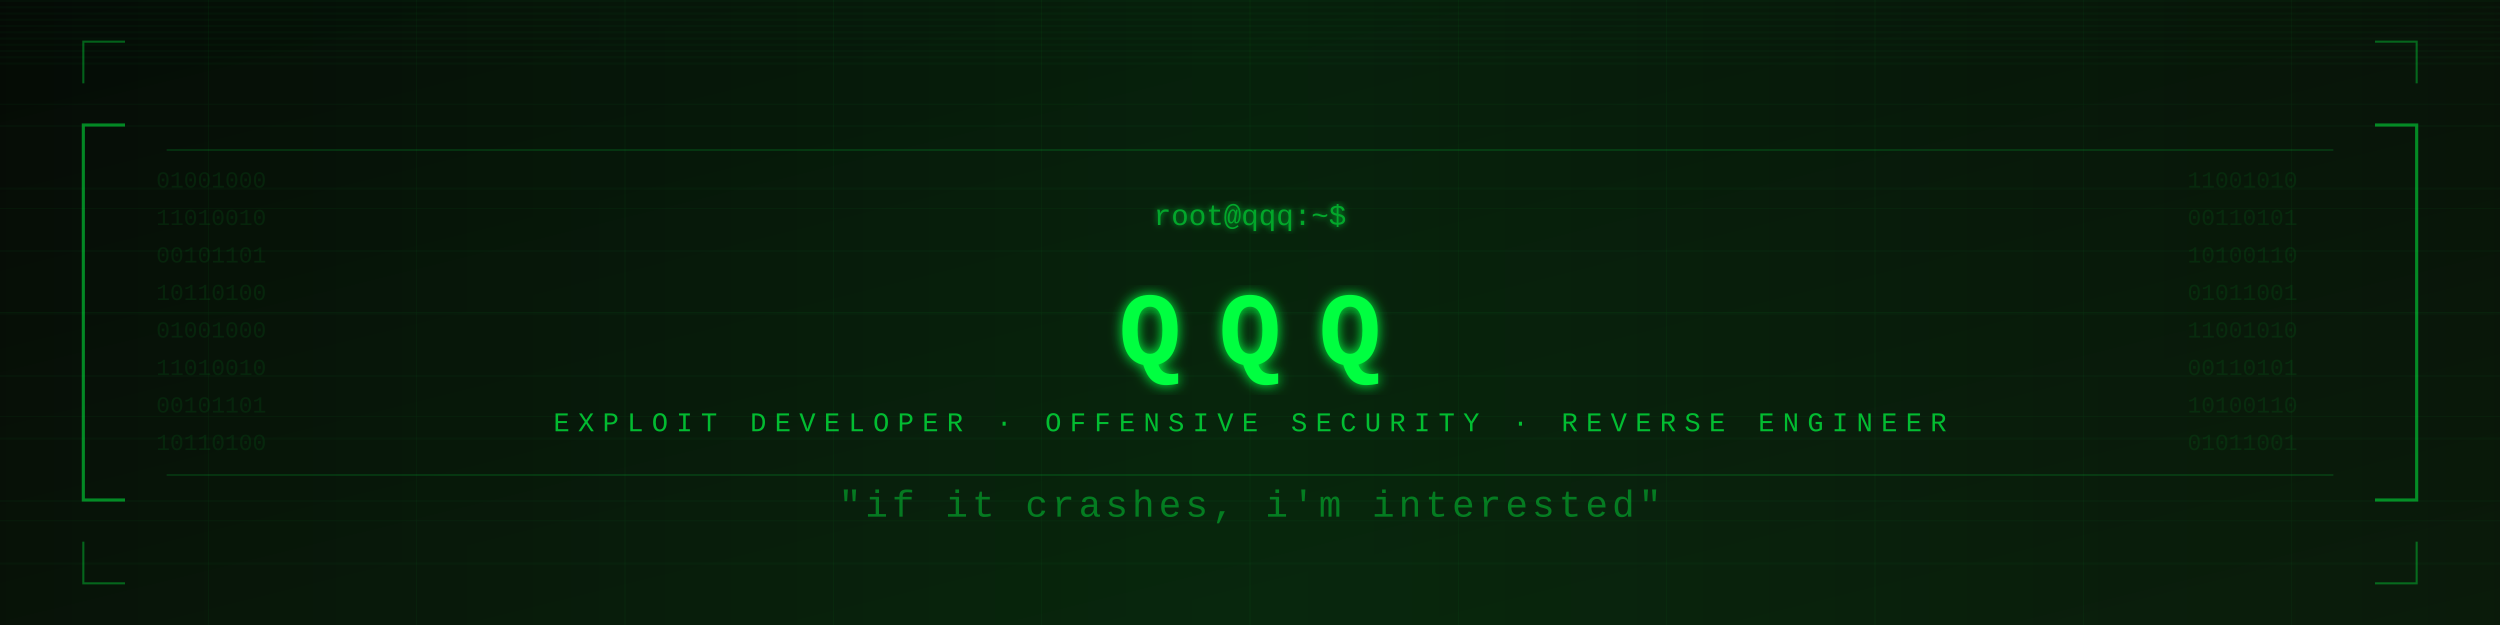
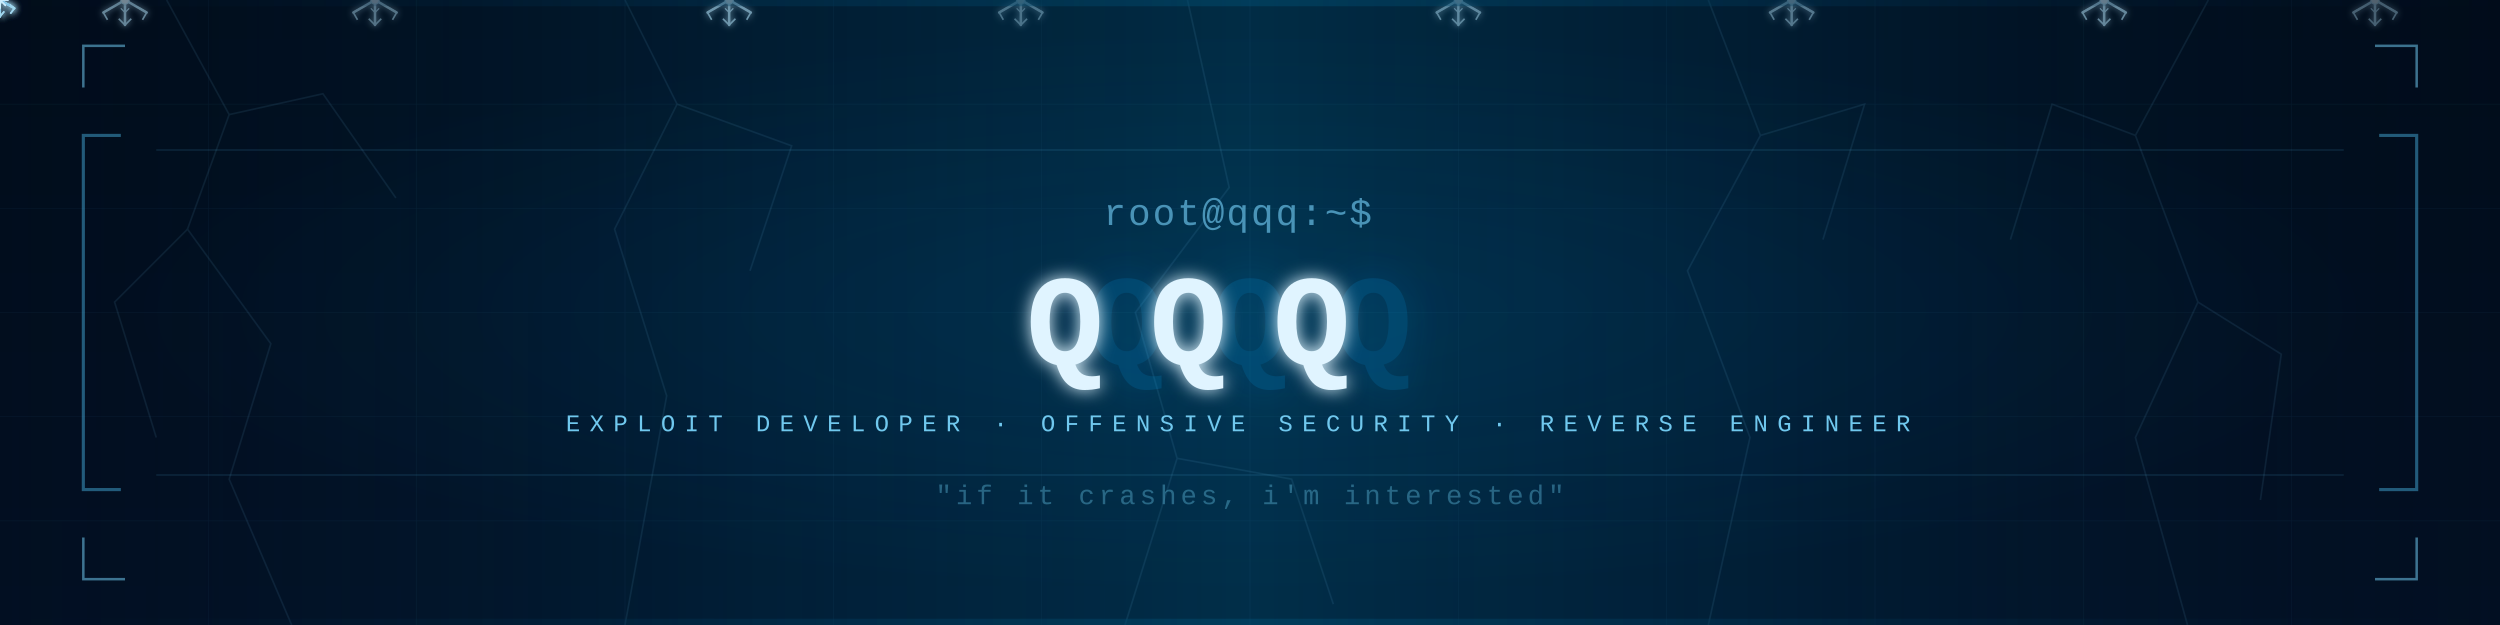
- <svg xmlns="http://www.w3.org/2000/svg" viewBox="0 0 1200 300" width="1200" height="300">
+ <svg xmlns="http://www.w3.org/2000/svg" xmlns:xlink="http://www.w3.org/1999/xlink" viewBox="0 0 1200 300" width="1200" height="300">
  <defs>
-     <linearGradient id="bg" x1="0%" y1="0%" x2="100%" y2="100%">
-       <stop offset="0%" style="stop-color:#050a05;stop-opacity:1" />
-       <stop offset="100%" style="stop-color:#0a1a0a;stop-opacity:1" />
+     <linearGradient id="bg" x1="0" y1="0" x2="0" y2="1">
+       <stop offset="0%" stop-color="#010c1a" />
+       <stop offset="100%" stop-color="#020f22" />
    </linearGradient>
-     <linearGradient id="glow" x1="0%" y1="0%" x2="100%" y2="0%">
-       <stop offset="0%" style="stop-color:#00ff41;stop-opacity:0" />
-       <stop offset="50%" style="stop-color:#00ff41;stop-opacity:0.15" />
-       <stop offset="100%" style="stop-color:#00ff41;stop-opacity:0" />
+     <linearGradient id="aurora-h" x1="0" y1="0" x2="1" y2="0">
+       <stop offset="0%" stop-color="#001830" stop-opacity="0" />
+       <stop offset="30%" stop-color="#003a5c" stop-opacity="0.35" />
+       <stop offset="50%" stop-color="#004d70" stop-opacity="0.5" />
+       <stop offset="70%" stop-color="#003a5c" stop-opacity="0.35" />
+       <stop offset="100%" stop-color="#001830" stop-opacity="0" />
    </linearGradient>
-     <filter id="textglow">
-       <feGaussianBlur stdDeviation="3" result="blur" />
+     <radialGradient id="center-glow" cx="50%" cy="50%" r="45%">
+       <stop offset="0%" stop-color="#00aaff" stop-opacity="0.08" />
+       <stop offset="100%" stop-color="#00aaff" stop-opacity="0" />
+     </radialGradient>
+     <filter id="glow-text" x="-20%" y="-40%" width="140%" height="180%">
+       <feGaussianBlur in="SourceGraphic" stdDeviation="4" result="blur" />
      <feMerge>
        <feMergeNode in="blur" />
        <feMergeNode in="SourceGraphic" />
      </feMerge>
    </filter>
-     <filter id="subtleglow">
-       <feGaussianBlur stdDeviation="1.5" result="blur" />
+     <filter id="glow-soft" x="-30%" y="-60%" width="160%" height="220%">
+       <feGaussianBlur in="SourceGraphic" stdDeviation="10" result="blur" />
      <feMerge>
        <feMergeNode in="blur" />
        <feMergeNode in="SourceGraphic" />
      </feMerge>
    </filter>
+     <filter id="glow-flake" x="-80%" y="-80%" width="260%" height="260%">
+       <feGaussianBlur in="SourceGraphic" stdDeviation="1.5" result="blur" />
+       <feMerge>
+         <feMergeNode in="blur" />
+         <feMergeNode in="SourceGraphic" />
+       </feMerge>
+     </filter>
+     <g id="flake-lg">
+       <line x1="0" y1="-12" x2="0" y2="12" stroke="#b8e8ff" stroke-width="1.2" stroke-linecap="round" />
+       <line x1="-10.4" y1="-6" x2="10.4" y2="6" stroke="#b8e8ff" stroke-width="1.2" stroke-linecap="round" />
+       <line x1="10.4" y1="-6" x2="-10.4" y2="6" stroke="#b8e8ff" stroke-width="1.2" stroke-linecap="round" />
+       <line x1="0" y1="-12" x2="-3" y2="-9" stroke="#b8e8ff" stroke-width="0.8" />
+       <line x1="0" y1="-12" x2="3" y2="-9" stroke="#b8e8ff" stroke-width="0.8" />
+       <line x1="0" y1="12" x2="-3" y2="9" stroke="#b8e8ff" stroke-width="0.8" />
+       <line x1="0" y1="12" x2="3" y2="9" stroke="#b8e8ff" stroke-width="0.8" />
+       <line x1="-10.4" y1="-6" x2="-8.4" y2="-9.5" stroke="#b8e8ff" stroke-width="0.8" />
+       <line x1="-10.4" y1="-6" x2="-7" y2="-4" stroke="#b8e8ff" stroke-width="0.8" />
+       <line x1="10.4" y1="-6" x2="8.4" y2="-9.5" stroke="#b8e8ff" stroke-width="0.8" />
+       <line x1="10.4" y1="-6" x2="7" y2="-4" stroke="#b8e8ff" stroke-width="0.8" />
+       <line x1="-10.4" y1="6" x2="-8.4" y2="9.5" stroke="#b8e8ff" stroke-width="0.8" />
+       <line x1="-10.4" y1="6" x2="-7" y2="4" stroke="#b8e8ff" stroke-width="0.8" />
+       <line x1="10.4" y1="6" x2="8.4" y2="9.5" stroke="#b8e8ff" stroke-width="0.8" />
+       <line x1="10.4" y1="6" x2="7" y2="4" stroke="#b8e8ff" stroke-width="0.8" />
+       <line x1="0" y1="-6" x2="-2" y2="-4" stroke="#b8e8ff" stroke-width="0.6" />
+       <line x1="0" y1="-6" x2="2" y2="-4" stroke="#b8e8ff" stroke-width="0.6" />
+       <line x1="0" y1="6" x2="-2" y2="4" stroke="#b8e8ff" stroke-width="0.6" />
+       <line x1="0" y1="6" x2="2" y2="4" stroke="#b8e8ff" stroke-width="0.6" />
+       <circle cx="0" cy="0" r="2" fill="#dff4ff" stroke="#b8e8ff" stroke-width="0.5" />
+     </g>
+     <g id="flake-md">
+       <line x1="0" y1="-8" x2="0" y2="8" stroke="#a0d8f0" stroke-width="1" stroke-linecap="round" />
+       <line x1="-6.9" y1="-4" x2="6.9" y2="4" stroke="#a0d8f0" stroke-width="1" stroke-linecap="round" />
+       <line x1="6.9" y1="-4" x2="-6.9" y2="4" stroke="#a0d8f0" stroke-width="1" stroke-linecap="round" />
+       <line x1="0" y1="-8" x2="-2" y2="-5.5" stroke="#a0d8f0" stroke-width="0.7" />
+       <line x1="0" y1="-8" x2="2" y2="-5.5" stroke="#a0d8f0" stroke-width="0.7" />
+       <line x1="0" y1="8" x2="-2" y2="5.5" stroke="#a0d8f0" stroke-width="0.7" />
+       <line x1="0" y1="8" x2="2" y2="5.5" stroke="#a0d8f0" stroke-width="0.7" />
+       <line x1="-6.9" y1="-4" x2="-5" y2="-6.5" stroke="#a0d8f0" stroke-width="0.7" />
+       <line x1="-6.9" y1="-4" x2="-4.5" y2="-2" stroke="#a0d8f0" stroke-width="0.7" />
+       <line x1="6.9" y1="-4" x2="5" y2="-6.5" stroke="#a0d8f0" stroke-width="0.7" />
+       <line x1="6.9" y1="-4" x2="4.5" y2="-2" stroke="#a0d8f0" stroke-width="0.7" />
+       <line x1="-6.9" y1="4" x2="-5" y2="6.5" stroke="#a0d8f0" stroke-width="0.7" />
+       <line x1="-6.9" y1="4" x2="-4.5" y2="2" stroke="#a0d8f0" stroke-width="0.7" />
+       <line x1="6.9" y1="4" x2="5" y2="6.5" stroke="#a0d8f0" stroke-width="0.7" />
+       <line x1="6.9" y1="4" x2="4.5" y2="2" stroke="#a0d8f0" stroke-width="0.7" />
+       <circle cx="0" cy="0" r="1.5" fill="#c8eeff" stroke="#a0d8f0" stroke-width="0.5" />
+     </g>
+     <g id="flake-sm">
+       <line x1="0" y1="-5" x2="0" y2="5" stroke="#88ccee" stroke-width="0.8" stroke-linecap="round" />
+       <line x1="-4.3" y1="-2.5" x2="4.3" y2="2.5" stroke="#88ccee" stroke-width="0.8" stroke-linecap="round" />
+       <line x1="4.3" y1="-2.5" x2="-4.3" y2="2.5" stroke="#88ccee" stroke-width="0.8" stroke-linecap="round" />
+       <circle cx="0" cy="0" r="1" fill="#b0deff" />
+     </g>
+     <g id="sparkle">
+       <line x1="0" y1="-4" x2="0" y2="4" stroke="#cceeff" stroke-width="0.7" />
+       <line x1="-4" y1="0" x2="4" y2="0" stroke="#cceeff" stroke-width="0.7" />
+       <line x1="-2.8" y1="-2.8" x2="2.8" y2="2.8" stroke="#cceeff" stroke-width="0.5" />
+       <line x1="2.8" y1="-2.8" x2="-2.8" y2="2.8" stroke="#cceeff" stroke-width="0.5" />
+     </g>
  </defs>
  <rect width="1200" height="300" fill="url(#bg)" />
-   <g stroke="#00ff41" stroke-width="0.3" opacity="0.06">
+   <rect width="1200" height="300" fill="url(#aurora-h)">
+     <animate attributeName="opacity" values="0.6;1;0.6" dur="6s" repeatCount="indefinite" />
+   </rect>
+   <rect width="1200" height="300" fill="url(#center-glow)" />
+   <g stroke="#4ab0e0" stroke-width="0.3" opacity="0.07">
    <line x1="0" y1="50" x2="1200" y2="50" />
    <line x1="0" y1="100" x2="1200" y2="100" />
    <line x1="0" y1="150" x2="1200" y2="150" />
    <line x1="0" y1="200" x2="1200" y2="200" />
    <line x1="0" y1="250" x2="1200" y2="250" />
    <line x1="100" y1="0" x2="100" y2="300" />
    <line x1="200" y1="0" x2="200" y2="300" />
    <line x1="300" y1="0" x2="300" y2="300" />
    <line x1="400" y1="0" x2="400" y2="300" />
    <line x1="500" y1="0" x2="500" y2="300" />
    <line x1="600" y1="0" x2="600" y2="300" />
    <line x1="700" y1="0" x2="700" y2="300" />
    <line x1="800" y1="0" x2="800" y2="300" />
    <line x1="900" y1="0" x2="900" y2="300" />
    <line x1="1000" y1="0" x2="1000" y2="300" />
    <line x1="1100" y1="0" x2="1100" y2="300" />
  </g>
-   <rect width="1200" height="300" fill="url(#glow)" opacity="0.5" />
-   <g stroke="#00ff41" stroke-width="1.5" fill="none" opacity="0.5">
-     <polyline points="60,60 40,60 40,240 60,240" />
-   </g>
-   <g stroke="#00ff41" stroke-width="1.5" fill="none" opacity="0.5">
-     <polyline points="1140,60 1160,60 1160,240 1140,240" />
-   </g>
-   <line x1="80" y1="72" x2="1120" y2="72" stroke="#00ff41" stroke-width="0.5" opacity="0.25" />
-   <line x1="80" y1="228" x2="1120" y2="228" stroke="#00ff41" stroke-width="0.5" opacity="0.25" />
-   <g font-family="'Courier New', monospace" font-size="11" fill="#00ff41" opacity="0.08">
-     <text x="75" y="90">01001000</text>
-     <text x="75" y="108">11010010</text>
-     <text x="75" y="126">00101101</text>
-     <text x="75" y="144">10110100</text>
-     <text x="75" y="162">01001000</text>
-     <text x="75" y="180">11010010</text>
-     <text x="75" y="198">00101101</text>
-     <text x="75" y="216">10110100</text>
-   </g>
-   <g font-family="'Courier New', monospace" font-size="11" fill="#00ff41" opacity="0.08">
-     <text x="1050" y="90">11001010</text>
-     <text x="1050" y="108">00110101</text>
-     <text x="1050" y="126">10100110</text>
-     <text x="1050" y="144">01011001</text>
-     <text x="1050" y="162">11001010</text>
-     <text x="1050" y="180">00110101</text>
-     <text x="1050" y="198">10100110</text>
-     <text x="1050" y="216">01011001</text>
-   </g>
-   <text x="600" y="108" text-anchor="middle" font-family="'Courier New', monospace" font-size="14" fill="#00ff41" opacity="0.6" filter="url(#subtleglow)">root@qqq:~$</text>
-   <text x="600" y="175" text-anchor="middle" font-family="'Courier New', monospace" font-size="50" font-weight="bold" fill="#00ff41" filter="url(#textglow)" letter-spacing="18">QQQ</text>
-   <text x="600" y="207" text-anchor="middle" font-family="'Courier New', monospace" font-size="13" fill="#00ff41" opacity="0.7" letter-spacing="4">EXPLOIT DEVELOPER  ·  OFFENSIVE SECURITY  ·  REVERSE ENGINEER</text>
-   <text x="600" y="248" text-anchor="middle" font-family="'Courier New', monospace" font-size="18" fill="#00ff41" opacity="0.4" letter-spacing="2">"if it crashes, i'm interested"</text>
-   <g stroke="#00ff41" stroke-width="1" fill="none" opacity="0.35">
-     <polyline points="40,40 40,20 60,20" />
-     <polyline points="1160,40 1160,20 1140,20" />
-     <polyline points="40,260 40,280 60,280" />
-     <polyline points="1160,260 1160,280 1140,280" />
-   </g>
-   <g opacity="0.025">
-     <rect x="0" y="0" width="1200" height="1" fill="#00ff41" />
-     <rect x="0" y="3" width="1200" height="1" fill="#00ff41" />
-     <rect x="0" y="6" width="1200" height="1" fill="#00ff41" />
-     <rect x="0" y="9" width="1200" height="1" fill="#00ff41" />
-     <rect x="0" y="12" width="1200" height="1" fill="#00ff41" />
-     <rect x="0" y="15" width="1200" height="1" fill="#00ff41" />
-     <rect x="0" y="18" width="1200" height="1" fill="#00ff41" />
-     <rect x="0" y="21" width="1200" height="1" fill="#00ff41" />
-     <rect x="0" y="24" width="1200" height="1" fill="#00ff41" />
-     <rect x="0" y="27" width="1200" height="1" fill="#00ff41" />
-     <rect x="0" y="30" width="1200" height="1" fill="#00ff41" />
-     <rect x="0" y="60" width="1200" height="1" fill="#00ff41" />
-     <rect x="0" y="90" width="1200" height="1" fill="#00ff41" />
-     <rect x="0" y="120" width="1200" height="1" fill="#00ff41" />
-     <rect x="0" y="150" width="1200" height="1" fill="#00ff41" />
-     <rect x="0" y="180" width="1200" height="1" fill="#00ff41" />
-     <rect x="0" y="210" width="1200" height="1" fill="#00ff41" />
-     <rect x="0" y="240" width="1200" height="1" fill="#00ff41" />
-     <rect x="0" y="270" width="1200" height="1" fill="#00ff41" />
-     <rect x="0" y="300" width="1200" height="1" fill="#00ff41" />
-   </g>
+   <g stroke="#78d0ff" stroke-width="0.8" fill="none" opacity="0.09">
+     <polyline points="80,0 110,55 90,110 130,165 110,230 140,300" />
+     <polyline points="110,55 155,45 190,95" />
+     <polyline points="90,110 55,145 75,210" />
+     <polyline points="300,0 325,50 295,110 320,190 300,300" />
+     <polyline points="325,50 380,70 360,130" />
+     <polyline points="540,300 565,220 545,150 590,90 570,0" />
+     <polyline points="565,220 620,230 640,290" />
+     <polyline points="820,0 845,65 810,130 840,210 820,300" />
+     <polyline points="845,65 895,50 875,115" />
+     <polyline points="1060,0 1025,65 1055,145 1025,210 1050,300" />
+     <polyline points="1025,65 985,50 965,115" />
+     <polyline points="1055,145 1095,170 1085,240" />
+   </g>
+   <g opacity="0.55" filter="url(#glow-flake)">
+     <g transform="translate(60,0)">
+       <animateTransform attributeName="transform" type="translate" values="60,-30; 60,330" dur="7s" begin="0s" repeatCount="indefinite" />
+       <g>
+         <animateTransform attributeName="transform" type="rotate" values="0;360" dur="7s" repeatCount="indefinite" />
+         <use xlink:href="#flake-lg" />
+       </g>
+     </g>
+   </g>
+   <g opacity="0.45" filter="url(#glow-flake)">
+     <g transform="translate(180,0)">
+       <animateTransform attributeName="transform" type="translate" values="180,-30; 180,330" dur="9s" begin="-3s" repeatCount="indefinite" />
+       <g>
+         <animateTransform attributeName="transform" type="rotate" values="0;-360" dur="9s" repeatCount="indefinite" />
+         <use xlink:href="#flake-lg" />
+       </g>
+     </g>
+   </g>
+   <g opacity="0.6" filter="url(#glow-flake)">
+     <g transform="translate(350,0)">
+       <animateTransform attributeName="transform" type="translate" values="350,-30; 350,330" dur="8s" begin="-1.5s" repeatCount="indefinite" />
+       <g>
+         <animateTransform attributeName="transform" type="rotate" values="0;360" dur="8s" repeatCount="indefinite" />
+         <use xlink:href="#flake-lg" />
+       </g>
+     </g>
+   </g>
+   <g opacity="0.4" filter="url(#glow-flake)">
+     <g transform="translate(490,0)">
+       <animateTransform attributeName="transform" type="translate" values="490,-30; 490,330" dur="11s" begin="-5s" repeatCount="indefinite" />
+       <g>
+         <animateTransform attributeName="transform" type="rotate" values="0;-360" dur="11s" repeatCount="indefinite" />
+         <use xlink:href="#flake-lg" />
+       </g>
+     </g>
+   </g>
+   <g opacity="0.5" filter="url(#glow-flake)">
+     <g transform="translate(700,0)">
+       <animateTransform attributeName="transform" type="translate" values="700,-30; 700,330" dur="10s" begin="-2s" repeatCount="indefinite" />
+       <g>
+         <animateTransform attributeName="transform" type="rotate" values="0;360" dur="10s" repeatCount="indefinite" />
+         <use xlink:href="#flake-lg" />
+       </g>
+     </g>
+   </g>
+   <g opacity="0.45" filter="url(#glow-flake)">
+     <g transform="translate(860,0)">
+       <animateTransform attributeName="transform" type="translate" values="860,-30; 860,330" dur="8.5s" begin="-4s" repeatCount="indefinite" />
+       <g>
+         <animateTransform attributeName="transform" type="rotate" values="0;-360" dur="8.5s" repeatCount="indefinite" />
+         <use xlink:href="#flake-lg" />
+       </g>
+     </g>
+   </g>
+   <g opacity="0.55" filter="url(#glow-flake)">
+     <g transform="translate(1010,0)">
+       <animateTransform attributeName="transform" type="translate" values="1010,-30; 1010,330" dur="9.5s" begin="-6s" repeatCount="indefinite" />
+       <g>
+         <animateTransform attributeName="transform" type="rotate" values="0;360" dur="9.5s" repeatCount="indefinite" />
+         <use xlink:href="#flake-lg" />
+       </g>
+     </g>
+   </g>
+   <g opacity="0.38" filter="url(#glow-flake)">
+     <g transform="translate(1140,0)">
+       <animateTransform attributeName="transform" type="translate" values="1140,-30; 1140,330" dur="7.5s" begin="-1s" repeatCount="indefinite" />
+       <g>
+         <animateTransform attributeName="transform" type="rotate" values="0;-360" dur="7.5s" repeatCount="indefinite" />
+         <use xlink:href="#flake-lg" />
+       </g>
+     </g>
+   </g>
+   <g opacity="0.5" filter="url(#glow-flake)">
+     <g>
+       <animateTransform attributeName="transform" type="translate" values="130,-20; 130,320" dur="6s" begin="-0.5s" repeatCount="indefinite" />
+       <g>
+         <animateTransform attributeName="transform" type="rotate" values="0;360" dur="6s" repeatCount="indefinite" />
+         <use xlink:href="#flake-md" />
+       </g>
+     </g>
+   </g>
+   <g opacity="0.42" filter="url(#glow-flake)">
+     <g>
+       <animateTransform attributeName="transform" type="translate" values="270,-20; 270,320" dur="8s" begin="-4s" repeatCount="indefinite" />
+       <g>
+         <animateTransform attributeName="transform" type="rotate" values="0;-360" dur="8s" repeatCount="indefinite" />
+         <use xlink:href="#flake-md" />
+       </g>
+     </g>
+   </g>
+   <g opacity="0.55" filter="url(#glow-flake)">
+     <g>
+       <animateTransform attributeName="transform" type="translate" values="430,-20; 430,320" dur="7s" begin="-2s" repeatCount="indefinite" />
+       <g>
+         <animateTransform attributeName="transform" type="rotate" values="0;360" dur="7s" repeatCount="indefinite" />
+         <use xlink:href="#flake-md" />
+       </g>
+     </g>
+   </g>
+   <g opacity="0.38" filter="url(#glow-flake)">
+     <g>
+       <animateTransform attributeName="transform" type="translate" values="610,-20; 610,320" dur="9s" begin="-7s" repeatCount="indefinite" />
+       <g>
+         <animateTransform attributeName="transform" type="rotate" values="0;-360" dur="9s" repeatCount="indefinite" />
+         <use xlink:href="#flake-md" />
+       </g>
+     </g>
+   </g>
+   <g opacity="0.5" filter="url(#glow-flake)">
+     <g>
+       <animateTransform attributeName="transform" type="translate" values="770,-20; 770,320" dur="6.5s" begin="-3s" repeatCount="indefinite" />
+       <g>
+         <animateTransform attributeName="transform" type="rotate" values="0;360" dur="6.5s" repeatCount="indefinite" />
+         <use xlink:href="#flake-md" />
+       </g>
+     </g>
+   </g>
+   <g opacity="0.45" filter="url(#glow-flake)">
+     <g>
+       <animateTransform attributeName="transform" type="translate" values="940,-20; 940,320" dur="7.8s" begin="-5s" repeatCount="indefinite" />
+       <g>
+         <animateTransform attributeName="transform" type="rotate" values="0;-360" dur="7.8s" repeatCount="indefinite" />
+         <use xlink:href="#flake-md" />
+       </g>
+     </g>
+   </g>
+   <g opacity="0.5" filter="url(#glow-flake)">
+     <g>
+       <animateTransform attributeName="transform" type="translate" values="1090,-20; 1090,320" dur="8.2s" begin="-1.8s" repeatCount="indefinite" />
+       <g>
+         <animateTransform attributeName="transform" type="rotate" values="0;360" dur="8.2s" repeatCount="indefinite" />
+         <use xlink:href="#flake-md" />
+       </g>
+     </g>
+   </g>
+   <g opacity="0.6">
+     <g>
+       <animateTransform attributeName="transform" type="translate" values="45,-15; 45,315" dur="5s" begin="0s" repeatCount="indefinite" />
+       <g>
+         <animateTransform attributeName="transform" type="rotate" values="0;360" dur="5s" repeatCount="indefinite" />
+         <use xlink:href="#flake-sm" />
+       </g>
+     </g>
+   </g>
+   <g opacity="0.5">
+     <g>
+       <animateTransform attributeName="transform" type="translate" values="160,-15; 160,315" dur="6s" begin="-1s" repeatCount="indefinite" />
+       <g>
+         <animateTransform attributeName="transform" type="rotate" values="0;-360" dur="6s" repeatCount="indefinite" />
+         <use xlink:href="#flake-sm" />
+       </g>
+     </g>
+   </g>
+   <g opacity="0.45">
+     <g>
+       <animateTransform attributeName="transform" type="translate" values="240,-15; 240,315" dur="5.5s" begin="-2.5s" repeatCount="indefinite" />
+       <g>
+         <animateTransform attributeName="transform" type="rotate" values="0;360" dur="5.5s" repeatCount="indefinite" />
+         <use xlink:href="#flake-sm" />
+       </g>
+     </g>
+   </g>
+   <g opacity="0.55">
+     <g>
+       <animateTransform attributeName="transform" type="translate" values="380,-15; 380,315" dur="7s" begin="-0.8s" repeatCount="indefinite" />
+       <g>
+         <animateTransform attributeName="transform" type="rotate" values="0;-360" dur="7s" repeatCount="indefinite" />
+         <use xlink:href="#flake-sm" />
+       </g>
+     </g>
+   </g>
+   <g opacity="0.4">
+     <g>
+       <animateTransform attributeName="transform" type="translate" values="460,-15; 460,315" dur="6.5s" begin="-3.5s" repeatCount="indefinite" />
+       <g>
+         <animateTransform attributeName="transform" type="rotate" values="0;360" dur="6.5s" repeatCount="indefinite" />
+         <use xlink:href="#flake-sm" />
+       </g>
+     </g>
+   </g>
+   <g opacity="0.6">
+     <g>
+       <animateTransform attributeName="transform" type="translate" values="530,-15; 530,315" dur="5.8s" begin="-1.5s" repeatCount="indefinite" />
+       <g>
+         <animateTransform attributeName="transform" type="rotate" values="0;-360" dur="5.8s" repeatCount="indefinite" />
+         <use xlink:href="#flake-sm" />
+       </g>
+     </g>
+   </g>
+   <g opacity="0.48">
+     <g>
+       <animateTransform attributeName="transform" type="translate" values="655,-15; 655,315" dur="7.5s" begin="-4s" repeatCount="indefinite" />
+       <g>
+         <animateTransform attributeName="transform" type="rotate" values="0;360" dur="7.5s" repeatCount="indefinite" />
+         <use xlink:href="#flake-sm" />
+       </g>
+     </g>
+   </g>
+   <g opacity="0.52">
+     <g>
+       <animateTransform attributeName="transform" type="translate" values="735,-15; 735,315" dur="6.2s" begin="-2.2s" repeatCount="indefinite" />
+       <g>
+         <animateTransform attributeName="transform" type="rotate" values="0;-360" dur="6.2s" repeatCount="indefinite" />
+         <use xlink:href="#flake-sm" />
+       </g>
+     </g>
+   </g>
+   <g opacity="0.45">
+     <g>
+       <animateTransform attributeName="transform" type="translate" values="810,-15; 810,315" dur="5.2s" begin="-0.3s" repeatCount="indefinite" />
+       <g>
+         <animateTransform attributeName="transform" type="rotate" values="0;360" dur="5.2s" repeatCount="indefinite" />
+         <use xlink:href="#flake-sm" />
+       </g>
+     </g>
+   </g>
+   <g opacity="0.58">
+     <g>
+       <animateTransform attributeName="transform" type="translate" values="895,-15; 895,315" dur="8s" begin="-5.5s" repeatCount="indefinite" />
+       <g>
+         <animateTransform attributeName="transform" type="rotate" values="0;-360" dur="8s" repeatCount="indefinite" />
+         <use xlink:href="#flake-sm" />
+       </g>
+     </g>
+   </g>
+   <g opacity="0.43">
+     <g>
+       <animateTransform attributeName="transform" type="translate" values="975,-15; 975,315" dur="6.8s" begin="-3s" repeatCount="indefinite" />
+       <g>
+         <animateTransform attributeName="transform" type="rotate" values="0;360" dur="6.8s" repeatCount="indefinite" />
+         <use xlink:href="#flake-sm" />
+       </g>
+     </g>
+   </g>
+   <g opacity="0.6">
+     <g>
+       <animateTransform attributeName="transform" type="translate" values="1050,-15; 1050,315" dur="5.5s" begin="-1.2s" repeatCount="indefinite" />
+       <g>
+         <animateTransform attributeName="transform" type="rotate" values="0;-360" dur="5.5s" repeatCount="indefinite" />
+         <use xlink:href="#flake-sm" />
+       </g>
+     </g>
+   </g>
+   <g opacity="0.47">
+     <g>
+       <animateTransform attributeName="transform" type="translate" values="1130,-15; 1130,315" dur="7.2s" begin="-6s" repeatCount="indefinite" />
+       <g>
+         <animateTransform attributeName="transform" type="rotate" values="0;360" dur="7.2s" repeatCount="indefinite" />
+         <use xlink:href="#flake-sm" />
+       </g>
+     </g>
+   </g>
+   <g opacity="0.5">
+     <g>
+       <animateTransform attributeName="transform" type="translate" values="1170,-15; 1170,315" dur="6.4s" begin="-2.8s" repeatCount="indefinite" />
+       <g>
+         <animateTransform attributeName="transform" type="rotate" values="0;-360" dur="6.4s" repeatCount="indefinite" />
+         <use xlink:href="#flake-sm" />
+       </g>
+     </g>
+   </g>
+   <g opacity="0.55">
+     <g>
+       <animateTransform attributeName="transform" type="translate" values="95,-10; 95,310" dur="4s" begin="-0.7s" repeatCount="indefinite" />
+       <use xlink:href="#sparkle" />
+     </g>
+   </g>
+   <g opacity="0.45">
+     <g>
+       <animateTransform attributeName="transform" type="translate" values="215,-10; 215,310" dur="5s" begin="-2s" repeatCount="indefinite" />
+       <use xlink:href="#sparkle" />
+     </g>
+   </g>
+   <g opacity="0.6">
+     <g>
+       <animateTransform attributeName="transform" type="translate" values="410,-10; 410,310" dur="4.5s" begin="-1s" repeatCount="indefinite" />
+       <use xlink:href="#sparkle" />
+     </g>
+   </g>
+   <g opacity="0.4">
+     <g>
+       <animateTransform attributeName="transform" type="translate" values="575,-10; 575,310" dur="6s" begin="-3.5s" repeatCount="indefinite" />
+       <use xlink:href="#sparkle" />
+     </g>
+   </g>
+   <g opacity="0.5">
+     <g>
+       <animateTransform attributeName="transform" type="translate" values="680,-10; 680,310" dur="5.5s" begin="-1.8s" repeatCount="indefinite" />
+       <use xlink:href="#sparkle" />
+     </g>
+   </g>
+   <g opacity="0.55">
+     <g>
+       <animateTransform attributeName="transform" type="translate" values="790,-10; 790,310" dur="4.2s" begin="-0.5s" repeatCount="indefinite" />
+       <use xlink:href="#sparkle" />
+     </g>
+   </g>
+   <g opacity="0.45">
+     <g>
+       <animateTransform attributeName="transform" type="translate" values="920,-10; 920,310" dur="5.8s" begin="-4s" repeatCount="indefinite" />
+       <use xlink:href="#sparkle" />
+     </g>
+   </g>
+   <g opacity="0.5">
+     <g>
+       <animateTransform attributeName="transform" type="translate" values="1075,-10; 1075,310" dur="4.8s" begin="-2.5s" repeatCount="indefinite" />
+       <use xlink:href="#sparkle" />
+     </g>
+   </g>
+   <g opacity="0.42">
+     <g>
+       <animateTransform attributeName="transform" type="translate" values="1160,-10; 1160,310" dur="5.3s" begin="-1.3s" repeatCount="indefinite" />
+       <use xlink:href="#sparkle" />
+     </g>
+   </g>
+   <g stroke="#4ab8e8" stroke-width="1.5" fill="none" opacity="0.45">
+     <polyline points="58,65 40,65 40,235 58,235" />
+     <polyline points="1142,65 1160,65 1160,235 1142,235" />
+   </g>
+   <line x1="75" y1="72" x2="1125" y2="72" stroke="#4ab8e8" stroke-width="0.5" opacity="0.2" />
+   <line x1="75" y1="228" x2="1125" y2="228" stroke="#4ab8e8" stroke-width="0.5" opacity="0.2" />
+   <g stroke="#78d8ff" stroke-width="1.2" fill="none" opacity="0.5">
+     <polyline points="40,42 40,22 60,22" />
+     <polyline points="1160,42 1160,22 1140,22" />
+     <polyline points="40,258 40,278 60,278" />
+     <polyline points="1160,258 1160,278 1140,278" />
+   </g>
+   <rect x="0" y="0" width="1200" height="2" fill="none" stroke="url(#aurora-h)" stroke-width="2">
+     <animate attributeName="opacity" values="0.3;0.9;0.3" dur="3s" repeatCount="indefinite" />
+   </rect>
+   <rect x="0" y="298" width="1200" height="2" fill="none" stroke="url(#aurora-h)" stroke-width="2">
+     <animate attributeName="opacity" values="0.3;0.9;0.3" dur="3s" begin="-1.5s" repeatCount="indefinite" />
+   </rect>
+   <text x="600" y="108" text-anchor="middle" font-family="'Courier New', Courier, monospace" font-size="18" fill="#70c8f0" opacity="0.65" letter-spacing="1">
+     root@qqq:~$
+     <animate attributeName="opacity" values="0.65;0.3;0.65" dur="1.2s" repeatCount="indefinite" />
+   </text>
+   <text x="600" y="175" text-anchor="middle" font-family="'Courier New', Courier, monospace" font-size="62" font-weight="900" letter-spacing="22" fill="#00aaff" opacity="0.18" filter="url(#glow-soft)">QQQ</text>
+   <text x="600" y="175" text-anchor="middle" font-family="'Courier New', Courier, monospace" font-size="62" font-weight="900" letter-spacing="22" fill="#e0f4ff" filter="url(#glow-text)">
+     QQQ
+     <animate attributeName="fill" values="#e0f4ff;#ffffff;#b8e8ff;#ffffff;#e0f4ff" dur="4s" repeatCount="indefinite" />
+   </text>
+   <text x="600" y="207" text-anchor="middle" font-family="'Courier New', Courier, monospace" font-size="11.5" fill="#70c8ee" letter-spacing="4.5">
+     EXPLOIT DEVELOPER  ·  OFFENSIVE SECURITY  ·  REVERSE ENGINEER
+     <animate attributeName="opacity" values="0.65;0.95;0.65" dur="5s" repeatCount="indefinite" />
+   </text>
+   <text x="600" y="242" text-anchor="middle" font-family="'Courier New', Courier, monospace" font-size="13" fill="#4898b8" opacity="0.55" letter-spacing="2">
+     "if it crashes, i'm interested"
+   </text>
+   <rect width="1200" height="300" fill="none" style="background:repeating-linear-gradient(to bottom,transparent 0,transparent 2px,rgba(0,0,0,0.04) 2px,rgba(0,0,0,0.04) 3px)" opacity="0.4" />
</svg>
